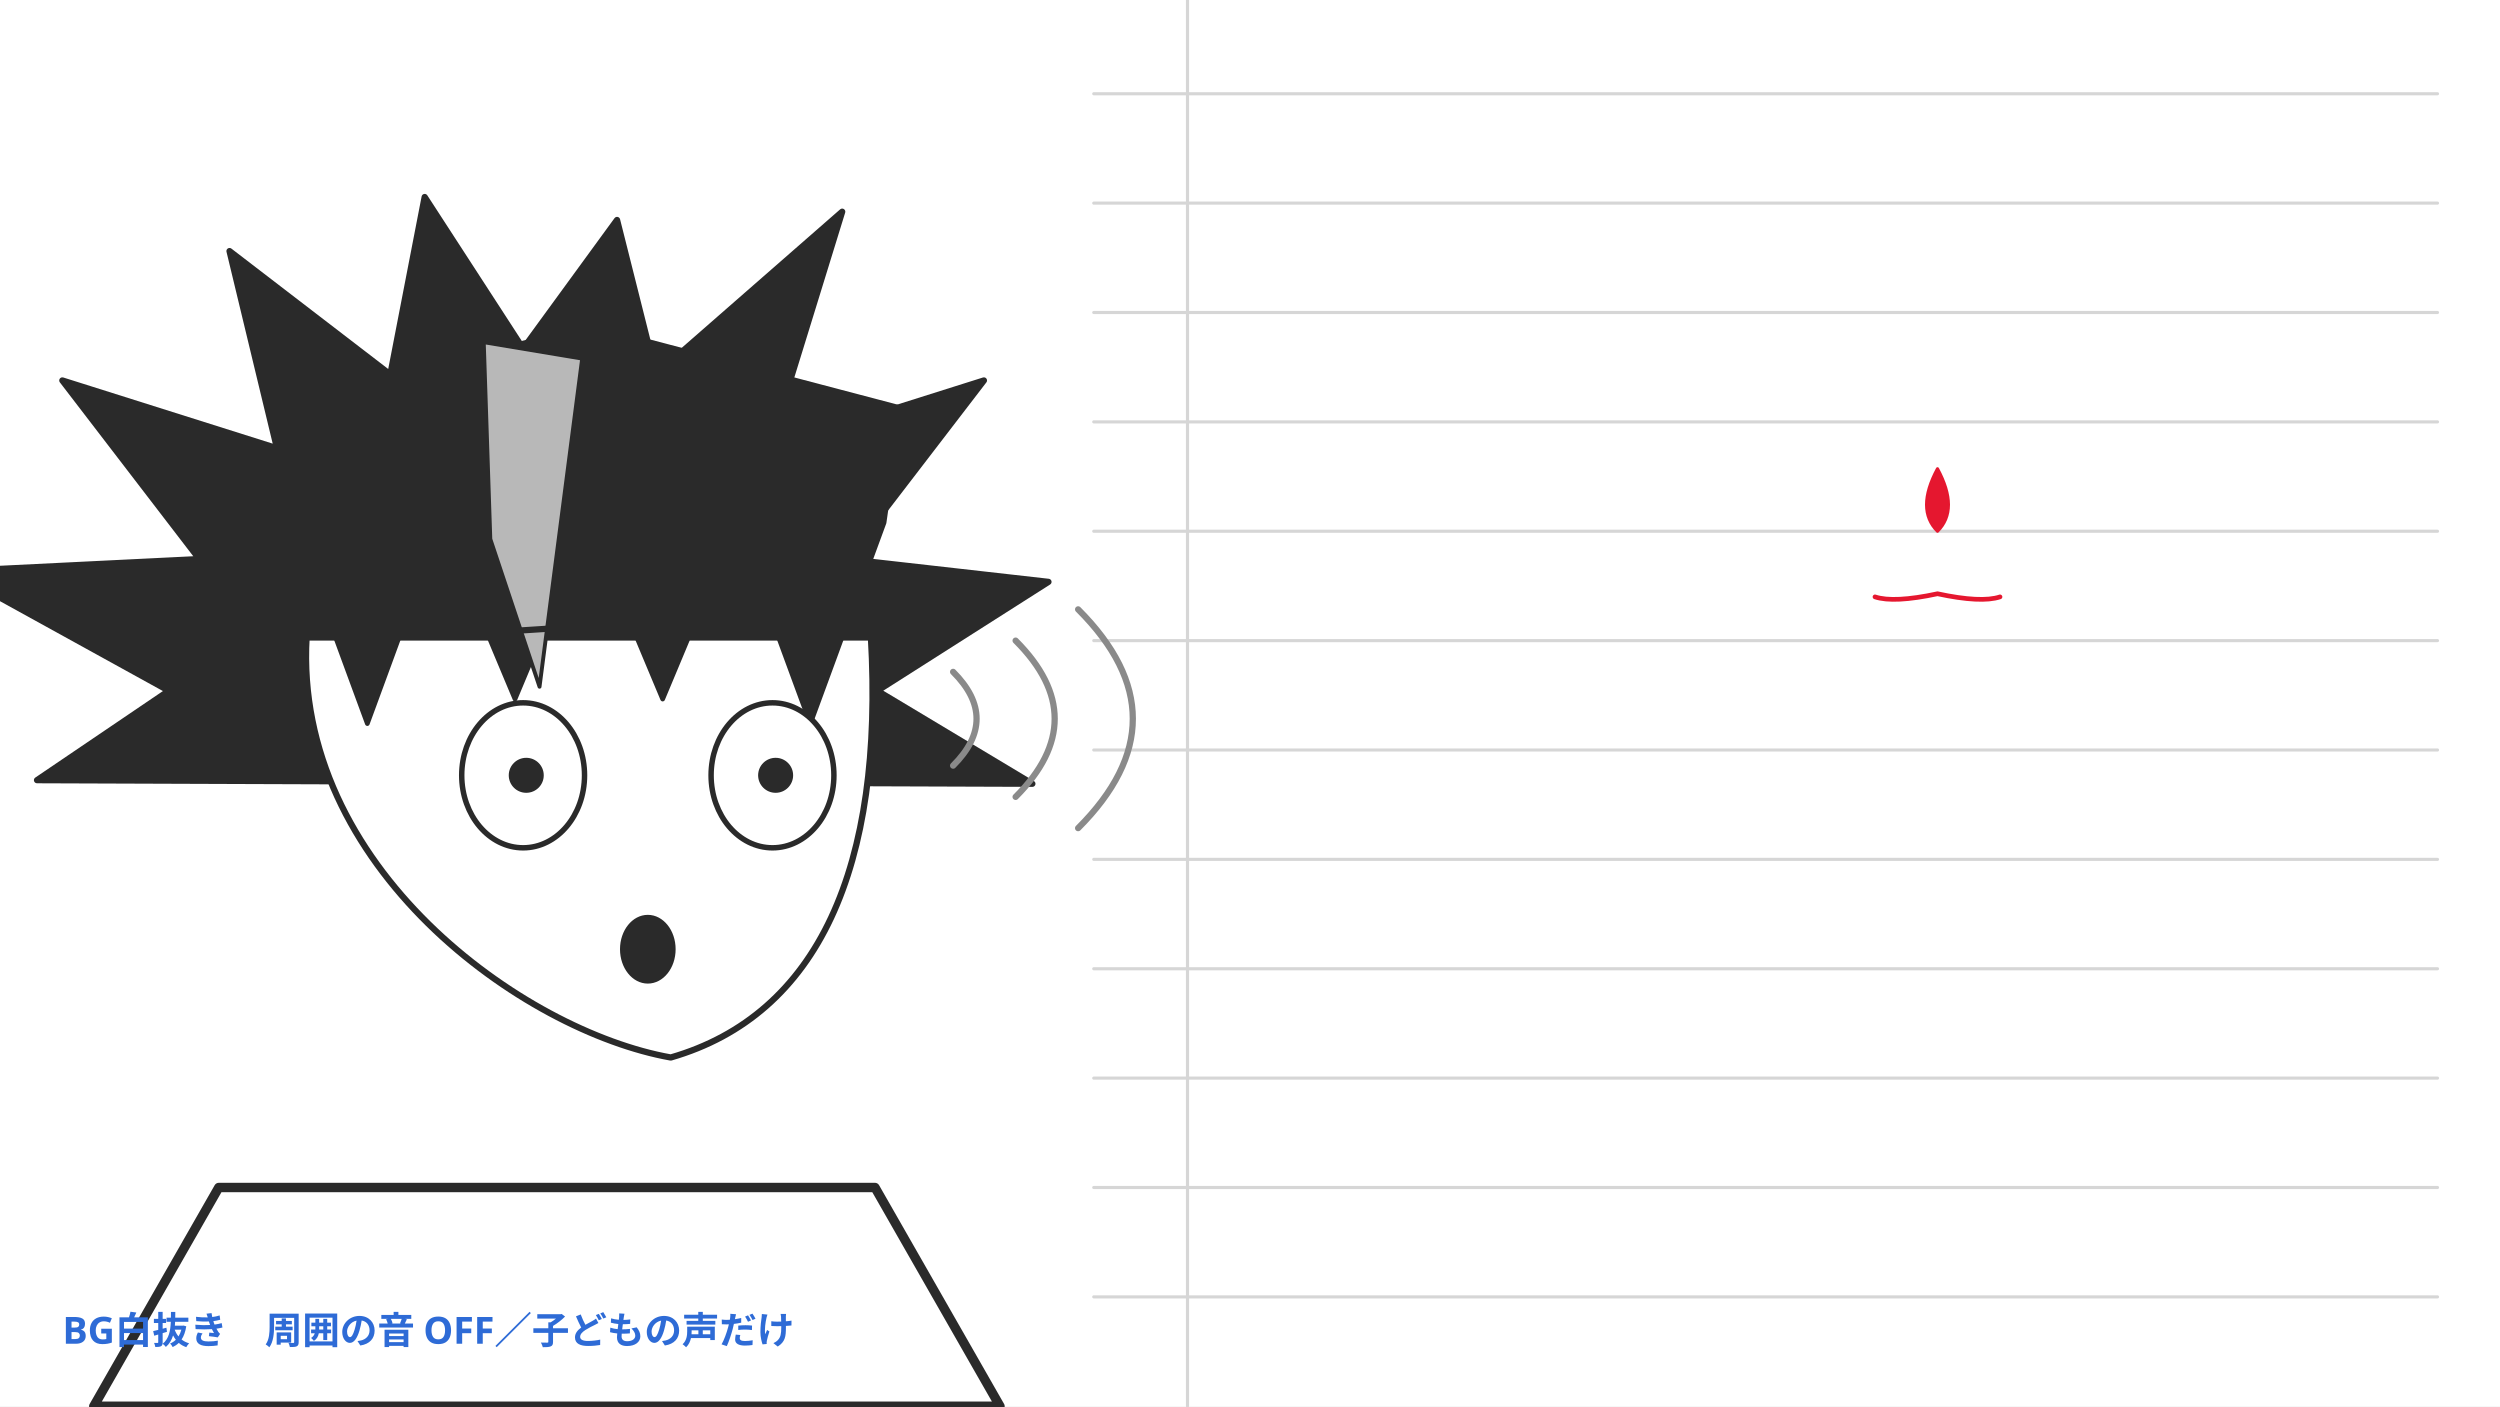
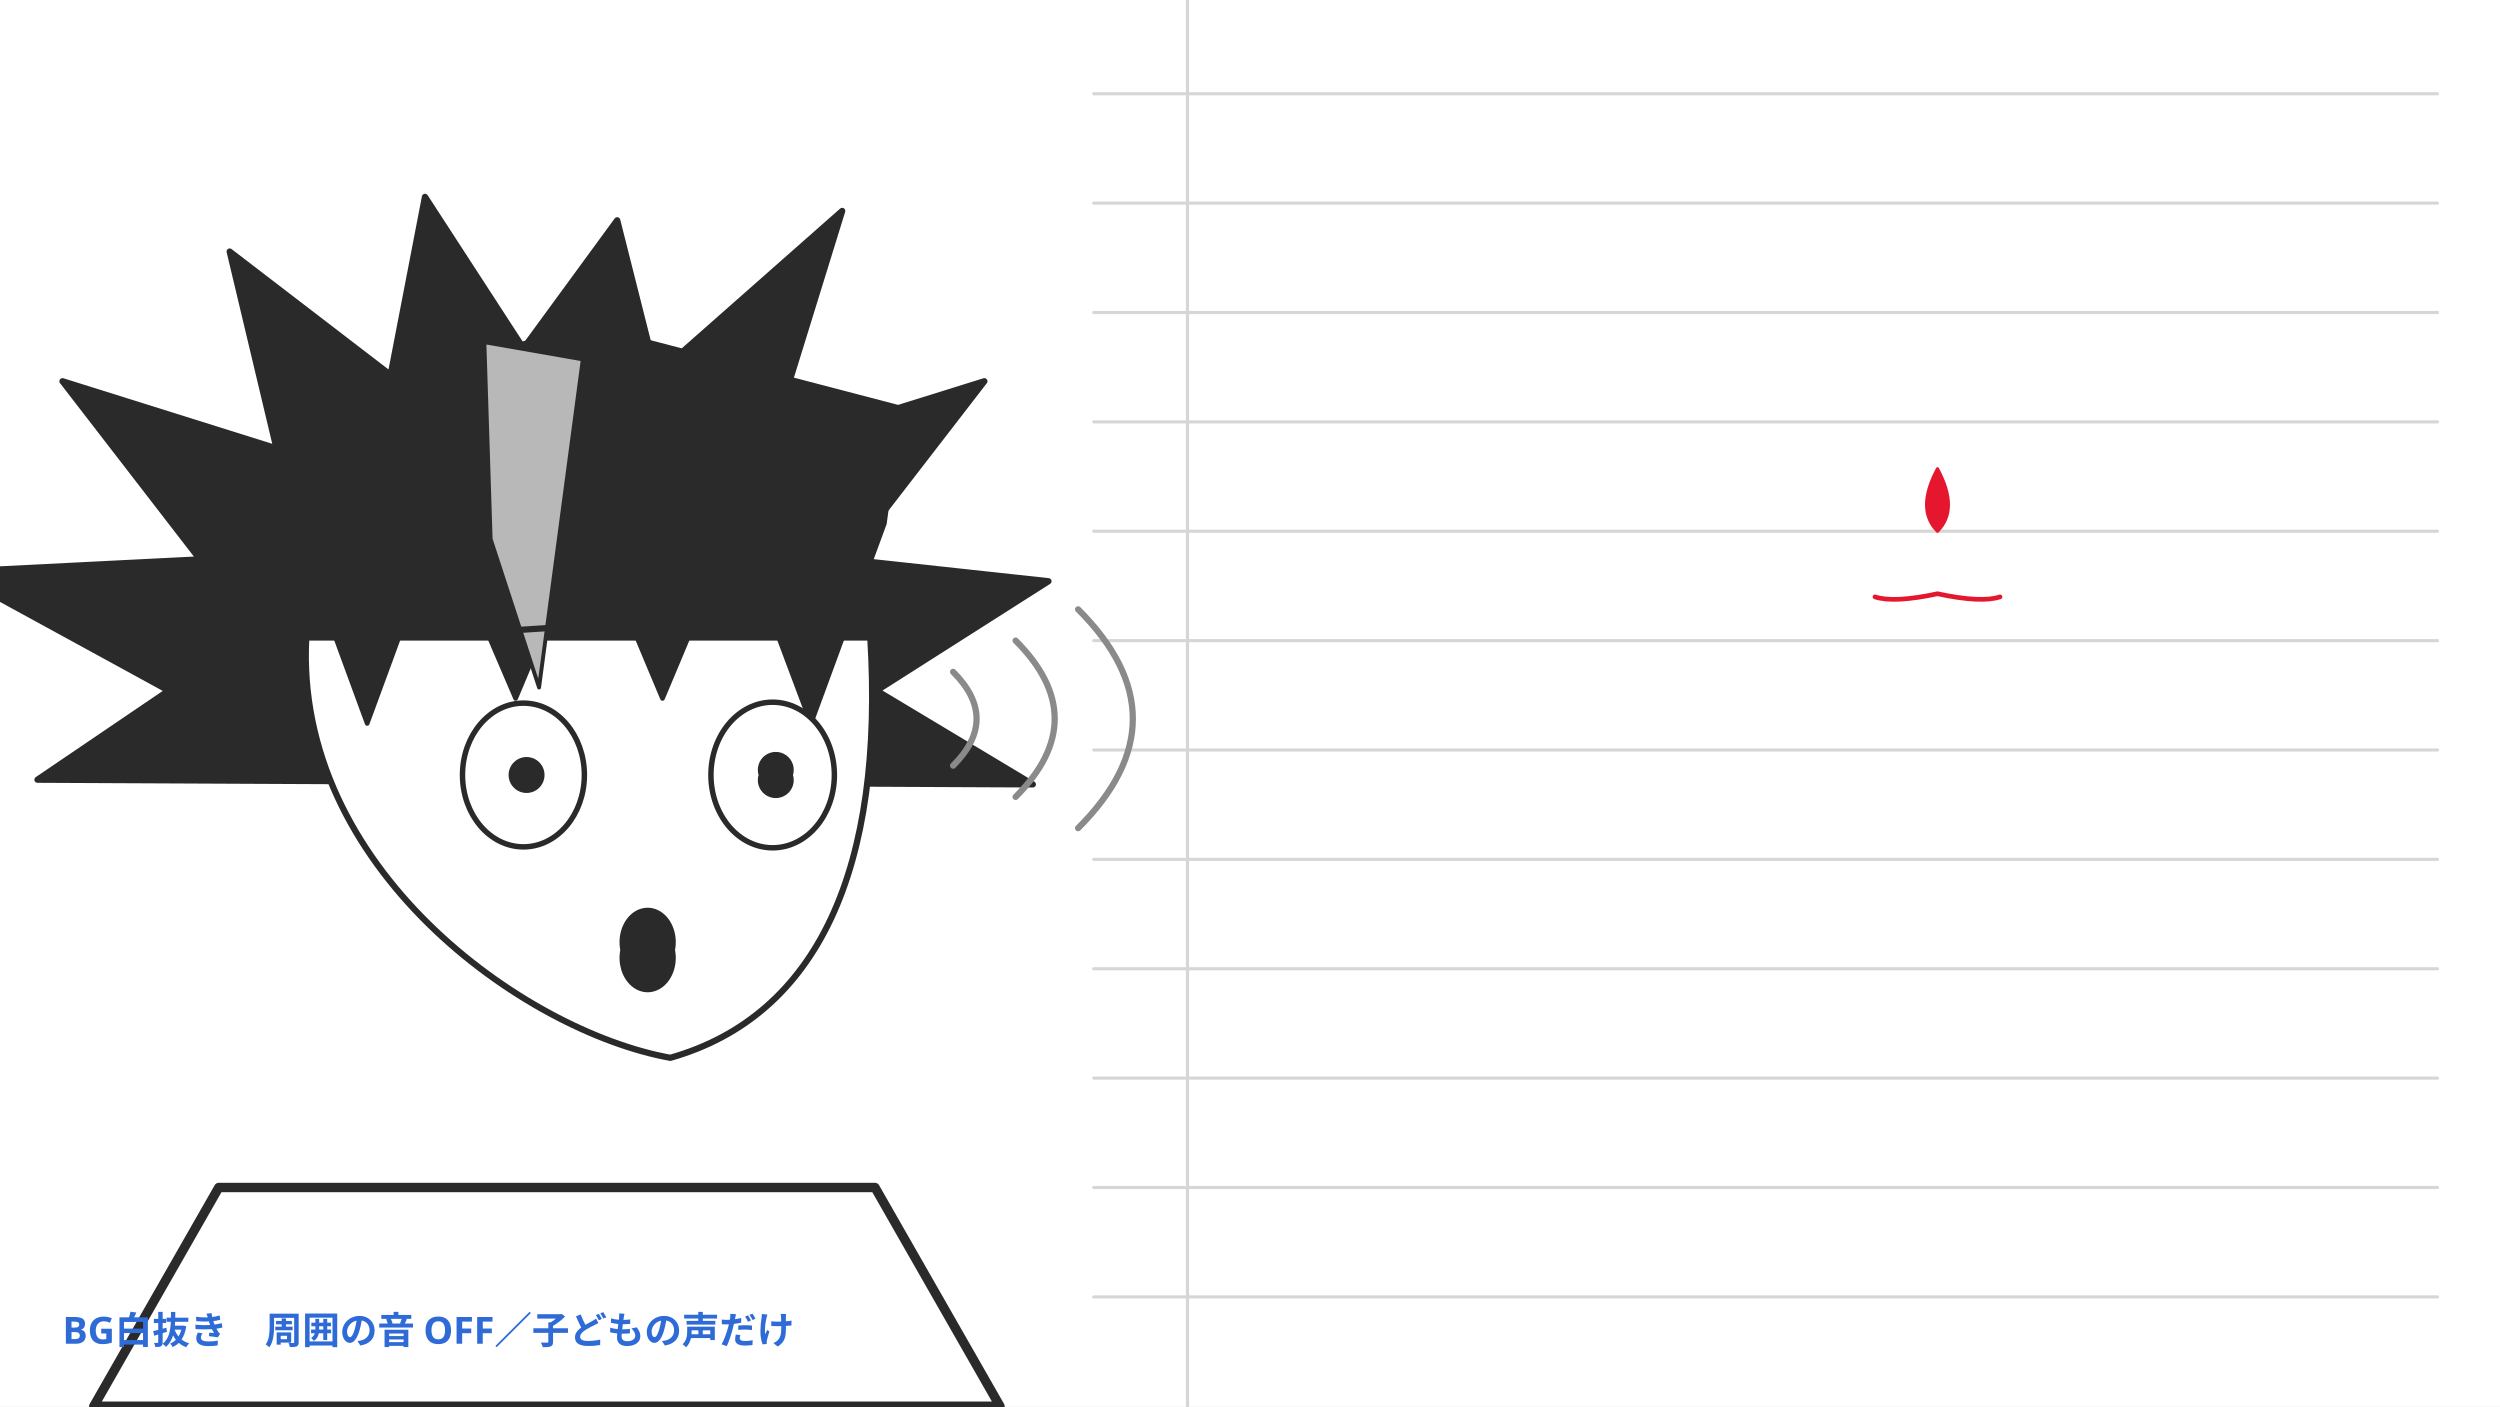
<svg xmlns="http://www.w3.org/2000/svg" viewBox="0 0 1600 900">
  <rect x="0" y="0" width="1600" height="900" fill="#FFFFFF" />
-   <path d="M0 0 h1600 v900 h-1600 Z" fill="#FFFFFF" />
-   <path d="M700 60 L1560 60" fill="none" stroke="#D6D6D6" stroke-width="2" stroke-linejoin="round" stroke-linecap="round" />
-   <path d="M700 130 L1560 130" fill="none" stroke="#D6D6D6" stroke-width="2" stroke-linejoin="round" stroke-linecap="round" />
-   <path d="M700 200 L1560 200" fill="none" stroke="#D6D6D6" stroke-width="2" stroke-linejoin="round" stroke-linecap="round" />
-   <path d="M700 270 L1560 270" fill="none" stroke="#D6D6D6" stroke-width="2" stroke-linejoin="round" stroke-linecap="round" />
-   <path d="M700 340 L1560 340" fill="none" stroke="#D6D6D6" stroke-width="2" stroke-linejoin="round" stroke-linecap="round" />
-   <path d="M700 410 L1560 410" fill="none" stroke="#D6D6D6" stroke-width="2" stroke-linejoin="round" stroke-linecap="round" />
-   <path d="M700 480 L1560 480" fill="none" stroke="#D6D6D6" stroke-width="2" stroke-linejoin="round" stroke-linecap="round" />
-   <path d="M700 550 L1560 550" fill="none" stroke="#D6D6D6" stroke-width="2" stroke-linejoin="round" stroke-linecap="round" />
-   <path d="M700 620 L1560 620" fill="none" stroke="#D6D6D6" stroke-width="2" stroke-linejoin="round" stroke-linecap="round" />
-   <path d="M700 690 L1560 690" fill="none" stroke="#D6D6D6" stroke-width="2" stroke-linejoin="round" stroke-linecap="round" />
-   <path d="M700 760 L1560 760" fill="none" stroke="#D6D6D6" stroke-width="2" stroke-linejoin="round" stroke-linecap="round" />
-   <path d="M700 830 L1560 830" fill="none" stroke="#D6D6D6" stroke-width="2" stroke-linejoin="round" stroke-linecap="round" />
-   <path d="M760 0 L760 900" fill="none" stroke="#D6D6D6" stroke-width="2" stroke-linejoin="round" stroke-linecap="round" />
-   <path d="M1240 300 q-14 26 0 40 q14 -14 0 -40 Z" fill="#E5172F" stroke="#E5172F" stroke-width="2" stroke-linejoin="round" stroke-linecap="round" />
-   <path d="M1240 380 q-28 6 -40 2 M1240 380 q28 6 40 2" fill="none" stroke="#E5172F" stroke-width="3" stroke-linejoin="round" stroke-linecap="round" />
-   <path d="M60 900 L140 760 L560 760 L640 900 Z" fill="#FFFFFF" stroke="#2A2A2A" stroke-width="6" stroke-linejoin="round" stroke-linecap="round" />
-   <g>
-     <path d="M23.7 499.3 L108.1 442.1 L-30.6 365.6 L127.6 357.8 L39.9 243.5 L177.3 286.9 L146.9 160.7 L249.8 239.7 L271.8 126.1 L334.8 223.2 L394.9 140.8 L419.8 239.7 L539 135.5 L492.3 286.9 L629.7 243.5 L542 357.8 L671 372.4 L561.5 442.1 L660.7 501.6 Z" fill="#2A2A2A" stroke="#2A2A2A" stroke-width="4" stroke-linejoin="round" stroke-linecap="round" />
-     <path d="M196.2 408 C187.8 555 334.8 660 429.3 676.8 C523.8 649.5 565.8 555 557.4 408 Z" fill="#FFFFFF" stroke="#2A2A2A" stroke-width="4" stroke-linejoin="round" stroke-linecap="round" />
-     <path d="M177.3 261 L187.8 334.5 L235.1 463.1 L282.3 334.5 L329.6 447.4 L376.8 334.5 L424.1 447.4 L471.3 334.5 L518.6 463.1 L565.8 334.5 L576.3 261 L376.8 208.5 Z" fill="#2A2A2A" stroke="#2A2A2A" stroke-width="3" stroke-linejoin="round" stroke-linecap="round" />
-     <path d="M309.6 219 L372.6 229.5 L345.3 439.5 L313.8 345 Z" fill="#B8B8B8" stroke="#2A2A2A" stroke-width="2.5" stroke-linejoin="round" stroke-linecap="round" />
-     <path d="M295.5 496.2 A39.3 46.4 0 1 0 374.1 496.2 A39.3 46.4 0 1 0 295.5 496.2 Z" fill="#FFFFFF" stroke="#2A2A2A" stroke-width="3.5" stroke-linejoin="round" stroke-linecap="round" />
-     <path d="M455.1 496.2 A39.3 46.4 0 1 0 533.7 496.2 A39.3 46.4 0 1 0 455.1 496.2 Z" fill="#FFFFFF" stroke="#2A2A2A" stroke-width="3.5" stroke-linejoin="round" stroke-linecap="round" />
-     <path d="M326.1 496.2 A10.7 10.7 0 1 0 347.5 496.2 A10.7 10.7 0 1 0 326.1 496.2 Z" fill="#2A2A2A" stroke="#2A2A2A" stroke-width="1" stroke-linejoin="round" stroke-linecap="round" />
-     <path d="M485.7 496.2 A10.7 10.7 0 1 0 507.1 496.2 A10.7 10.7 0 1 0 485.7 496.2 Z" fill="#2A2A2A" stroke="#2A2A2A" stroke-width="1" stroke-linejoin="round" stroke-linecap="round" />
-     <path d="M288.4 406.4 L381.2 400.4" fill="none" stroke="#2A2A2A" stroke-width="4" stroke-linejoin="round" stroke-linecap="round" />
-     <path d="M448 400.4 L540.8 406.4" fill="none" stroke="#2A2A2A" stroke-width="4" stroke-linejoin="round" stroke-linecap="round" />
-     <path d="M397.8 607.5 A16.8 21 0 1 0 431.4 607.5 A16.8 21 0 1 0 397.8 607.5 Z" fill="#2A2A2A" stroke="#2A2A2A" stroke-width="2" stroke-linejoin="round" stroke-linecap="round" />
+   <g stroke-linejoin="round" stroke-linecap="round">
+     <path d="M0 0 h1600 v900 h-1600 Z" fill="#FFFFFF" />
+     <path d="M700 60 L1560 60" fill="none" stroke="#D6D6D6" stroke-width="2" />
+     <path d="M700 130 L1560 130" fill="none" stroke="#D6D6D6" stroke-width="2" />
+     <path d="M700 200 L1560 200" fill="none" stroke="#D6D6D6" stroke-width="2" />
+     <path d="M700 270 L1560 270" fill="none" stroke="#D6D6D6" stroke-width="2" />
+     <path d="M700 340 L1560 340" fill="none" stroke="#D6D6D6" stroke-width="2" />
+     <path d="M700 410 L1560 410" fill="none" stroke="#D6D6D6" stroke-width="2" />
+     <path d="M700 480 L1560 480" fill="none" stroke="#D6D6D6" stroke-width="2" />
+     <path d="M700 550 L1560 550" fill="none" stroke="#D6D6D6" stroke-width="2" />
+     <path d="M700 620 L1560 620" fill="none" stroke="#D6D6D6" stroke-width="2" />
+     <path d="M700 690 L1560 690" fill="none" stroke="#D6D6D6" stroke-width="2" />
+     <path d="M700 760 L1560 760" fill="none" stroke="#D6D6D6" stroke-width="2" />
+     <path d="M700 830 L1560 830" fill="none" stroke="#D6D6D6" stroke-width="2" />
+     <path d="M760 0 L760 900" fill="none" stroke="#D6D6D6" stroke-width="2" />
+     <path d="M1240 300 q-14 26 0 40 q14 -14 0 -40 Z" fill="#E5172F" stroke="#E5172F" stroke-width="2" />
+     <path d="M1240 380 q-28 6 -40 2 M1240 380 q28 6 40 2" fill="none" stroke="#E5172F" stroke-width="3" />
+     <path d="M60 900 L140 760 L560 760 L640 900 Z" fill="#FFFFFF" stroke="#2A2A2A" stroke-width="6" />
+     <g>
+       <path d="M24 499 L108 442 L-31 366 L128 358 L40 244 L177 287 L147 161 L250 240 L272 126 L335 223 L395 141 L420 240 L539 135 L492 287 L630 244 L542 358 L671 372 L561 442 L661 502 Z" fill="#2A2A2A" stroke="#2A2A2A" stroke-width="4" />
+       <path d="M196 408 C188 555 335 660 429 677 C524 650 566 555 557 408 Z" fill="#FFFFFF" stroke="#2A2A2A" stroke-width="4" />
+       <path d="M177 261 L188 335 L235 463 L282 335 L330 447 L377 335 L424 447 L471 335 L519 463 L566 335 L576 261 L377 209 Z" fill="#2A2A2A" stroke="#2A2A2A" stroke-width="3" />
+       <path d="M310 219 L373 230 L345 440 L314 345 Z" fill="#B8B8B8" stroke="#2A2A2A" stroke-width="2.5" />
+       <path d="M296 496 A39 46 0 1 0 374 496 A39 46 0 1 0 296 496 Z" fill="#FFFFFF" stroke="#2A2A2A" stroke-width="3.5" />
+       <path d="M455 496 A39 46 0 1 0 534 496 A39 46 0 1 0 455 496 Z" fill="#FFFFFF" stroke="#2A2A2A" stroke-width="3.5" />
+       <path d="M326 496 A11 11 0 1 0 348 496 A11 11 0 1 0 326 496 Z" fill="#2A2A2A" stroke="#2A2A2A" stroke-width="1" />
+       <path d="M486 496 A11 11 0 1 0 507 496 A11 11 0 1 0 486 496 Z" fill="#2A2A2A" stroke="#2A2A2A" stroke-width="1" />
+       <path d="M288 406 L381 400" fill="none" stroke="#2A2A2A" stroke-width="4" />
+       <path d="M448 400 L541 406" fill="none" stroke="#2A2A2A" stroke-width="4" />
+       <path d="M398 608 A17 21 0 1 0 431 608 A17 21 0 1 0 398 608 Z" fill="#2A2A2A" stroke="#2A2A2A" stroke-width="2" />
+     </g>
+     <path d="M610 430 q30 30 0 60 M650 410 q50 50 0 100 M690 390 q70 70 0 140" fill="none" stroke="#8A8A8A" stroke-width="4" />
+     <text x="40" y="860" font-family="Zen Kaku Gothic New, IBM Plex Mono, IPAGothic, sans-serif" font-size="24" fill="#2E6BD6" font-weight="bold">BG白抜き　周囲の音 OFF／子どもの声だけ</text>
  </g>
-   <path d="M610 430 q30 30 0 60 M650 410 q50 50 0 100 M690 390 q70 70 0 140" fill="none" stroke="#8A8A8A" stroke-width="4" stroke-linejoin="round" stroke-linecap="round" />
-   <text x="40" y="860" font-family="Zen Kaku Gothic New, IBM Plex Mono, IPAGothic, sans-serif" font-size="24" fill="#2E6BD6" font-weight="bold">BG白抜き　周囲の音 OFF／子どもの声だけ</text>
</svg>
